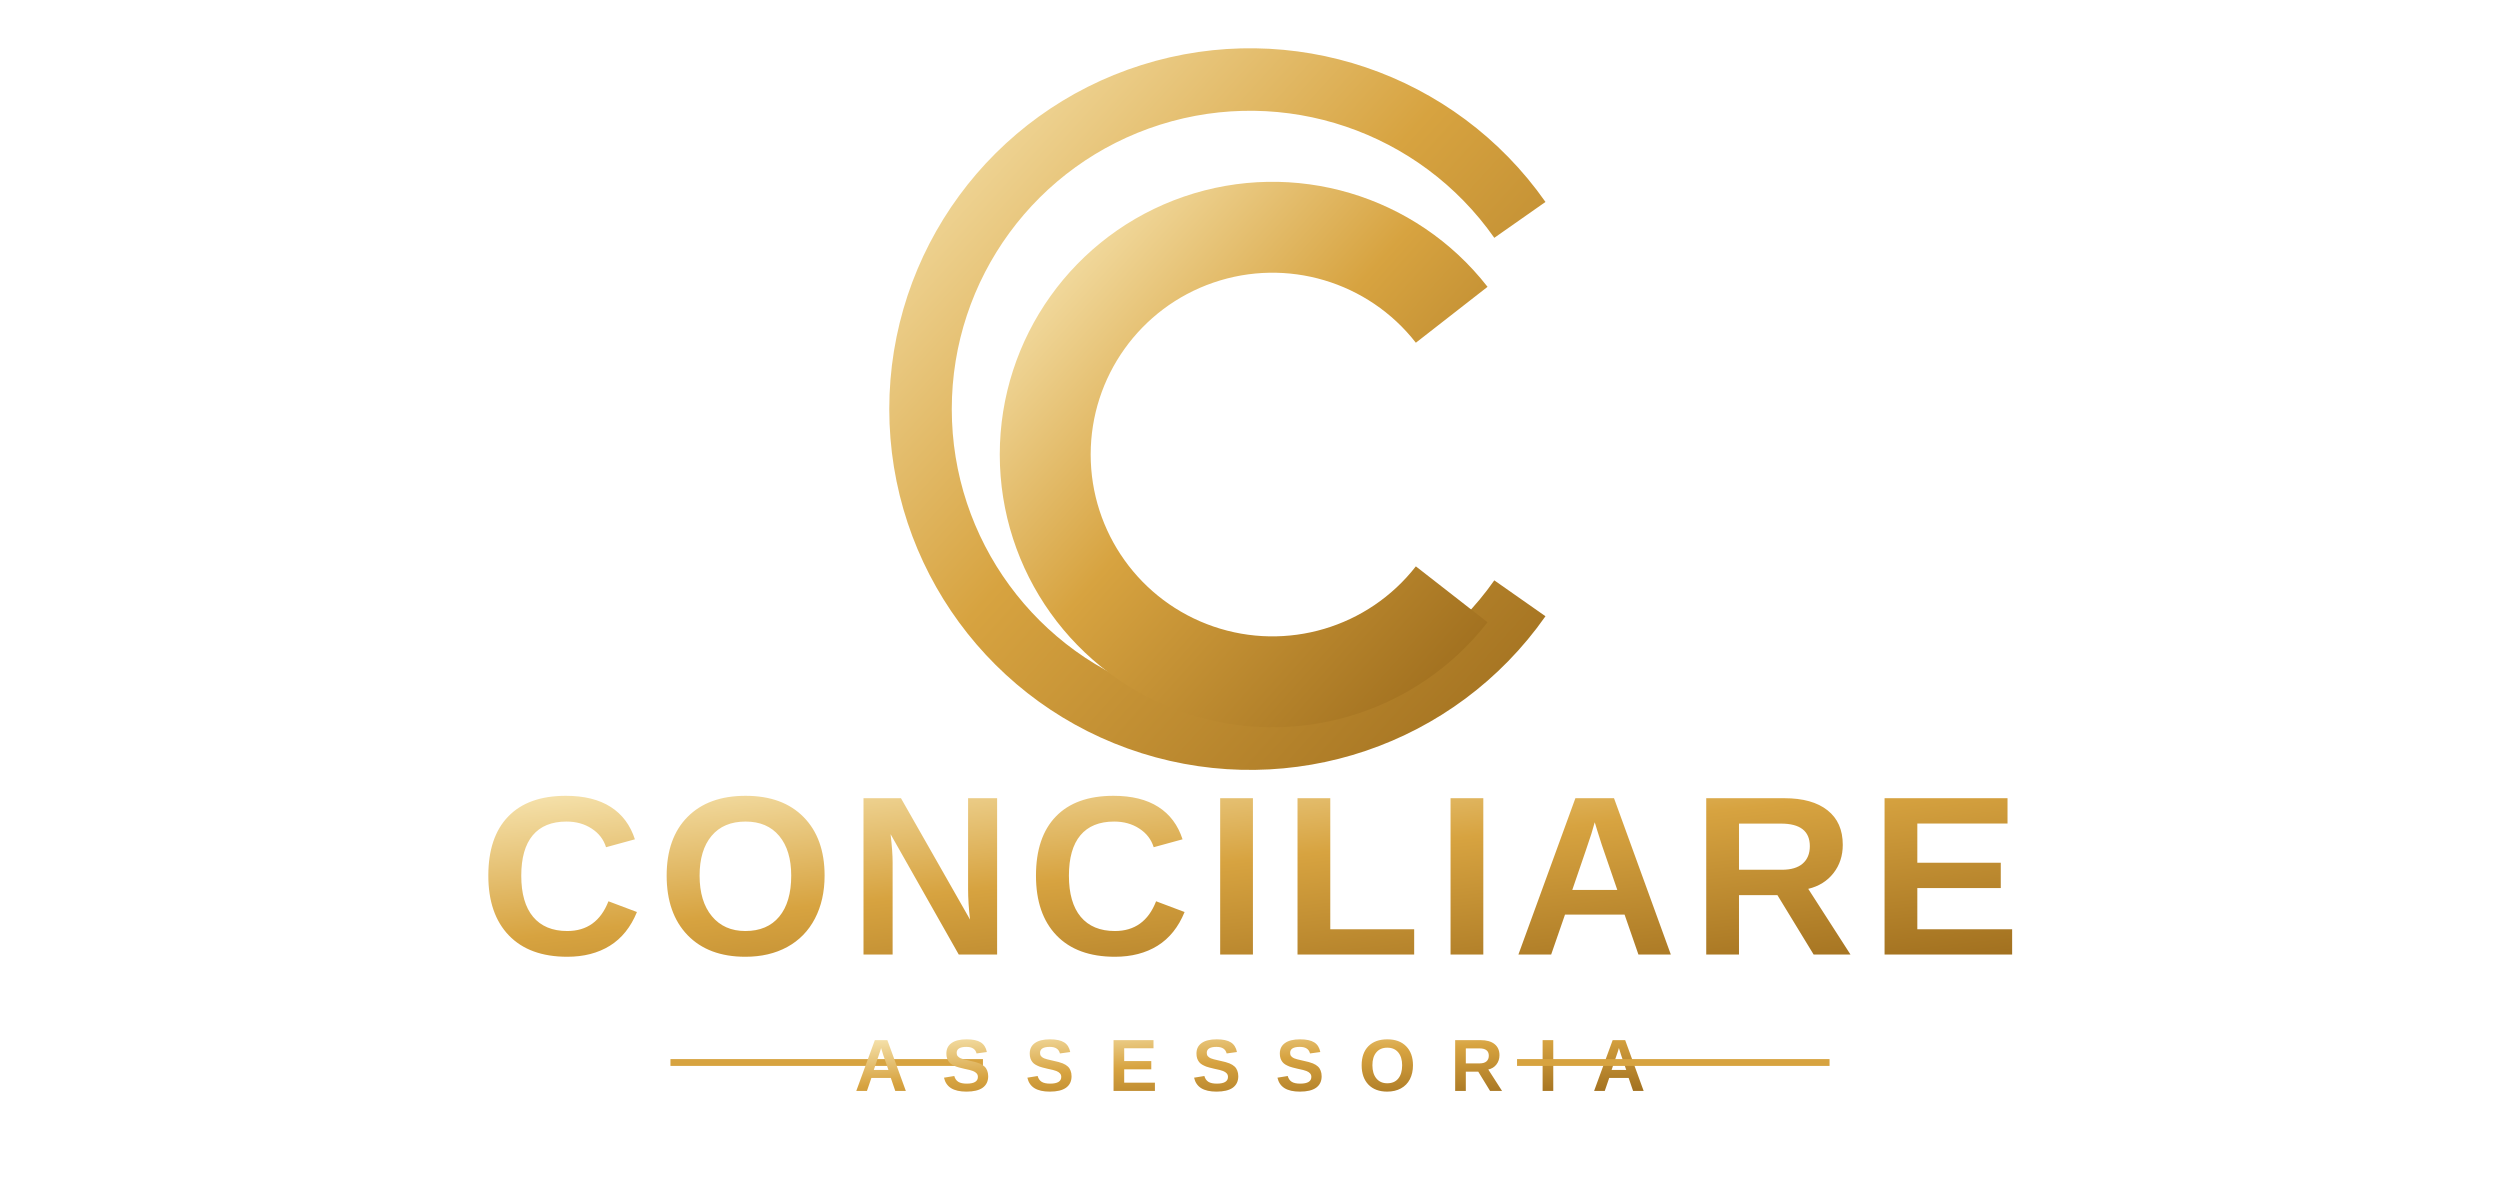
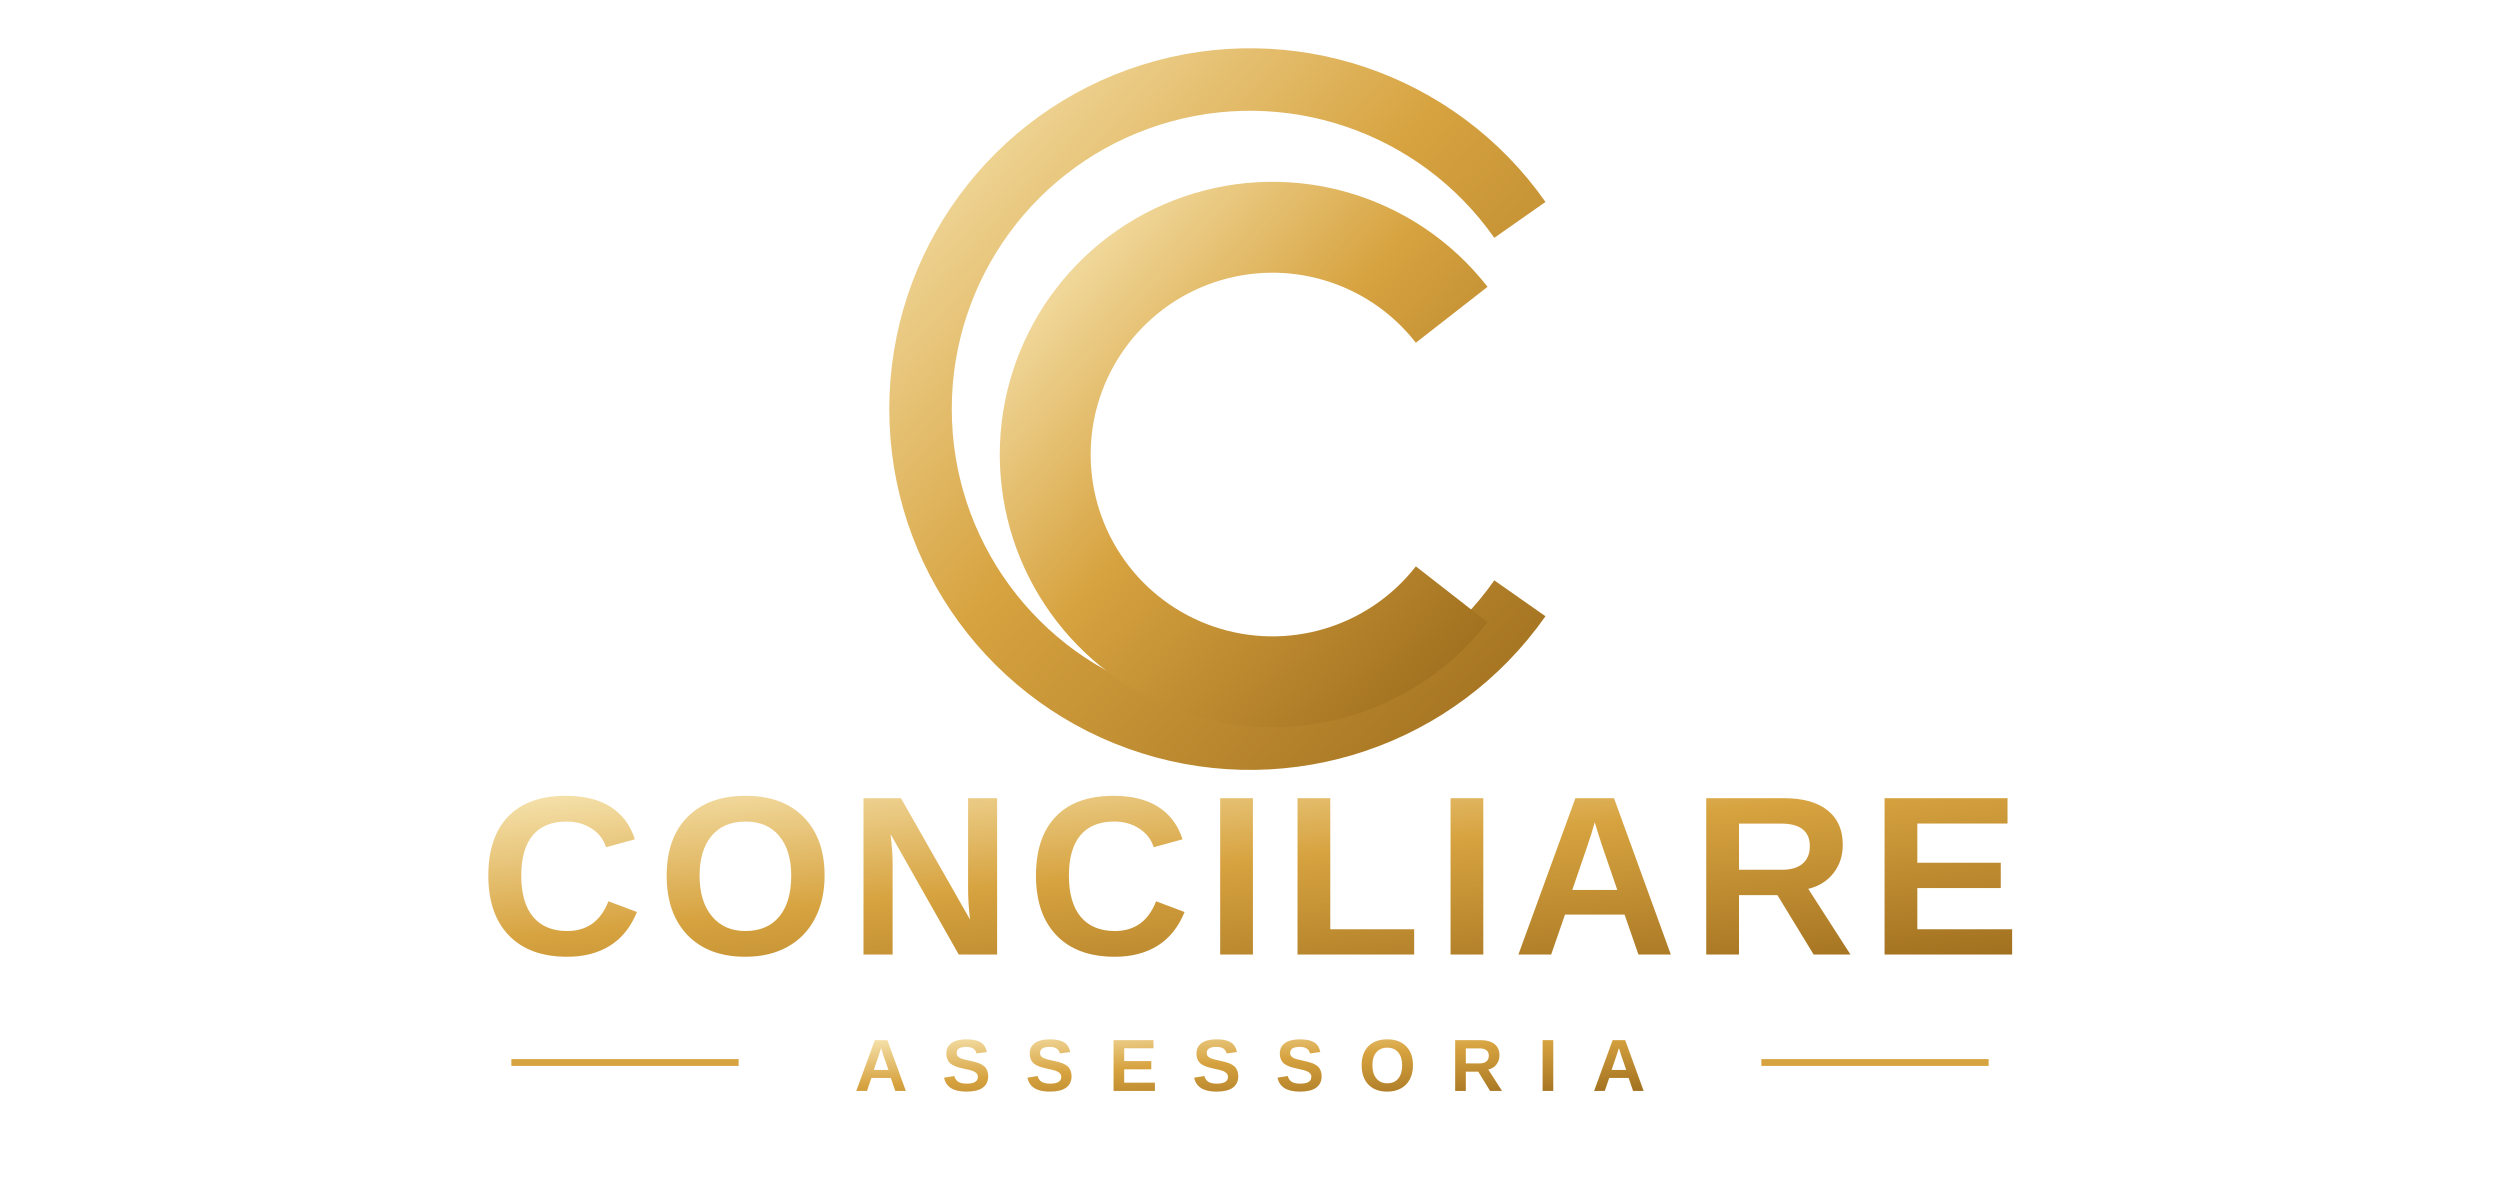
<svg xmlns="http://www.w3.org/2000/svg" viewBox="0 0 440 210" role="img" aria-label="Conciliare Assessoria">
  <defs>
    <linearGradient id="goldGrad" x1="0%" y1="0%" x2="100%" y2="100%">
      <stop offset="0%" stop-color="#f6e3ae" />
      <stop offset="45%" stop-color="#d7a340" />
      <stop offset="100%" stop-color="#a1701f" />
    </linearGradient>
  </defs>
  <path d="M 267.5 105.3 A 58 58 0 1 1 267.5 38.7" fill="none" stroke="url(#goldGrad)" stroke-width="11" stroke-linecap="butt" />
  <path d="M 255.5 104.6 A 40 40 0 1 1 255.5 55.4" fill="none" stroke="url(#goldGrad)" stroke-width="16" stroke-linecap="butt" />
  <text x="220" y="168" text-anchor="middle" font-family="Montserrat, Arial, Helvetica, sans-serif" font-weight="800" font-size="40" letter-spacing="2.5" fill="url(#goldGrad)">CONCILIARE</text>
-   <line x1="118" y1="187" x2="173" y2="187" stroke="#d7a340" stroke-width="1.2" />
-   <text x="220" y="192" text-anchor="middle" font-family="Montserrat, Arial, Helvetica, sans-serif" font-weight="700" font-size="13" letter-spacing="6" fill="url(#goldGrad)">ASSESSORIA</text>
-   <line x1="267" y1="187" x2="322" y2="187" stroke="#d7a340" stroke-width="1.2" />
+   <line x1="90" y1="187" x2="130" y2="187" stroke="#d7a340" stroke-width="1.2" />
+   <text x="220" y="192" text-anchor="middle" textLength="170" lengthAdjust="spacingAndGlyphs" font-family="Montserrat, Arial, Helvetica, sans-serif" font-weight="700" font-size="13" letter-spacing="6" fill="url(#goldGrad)">ASSESSORIA</text>
+   <line x1="310" y1="187" x2="350" y2="187" stroke="#d7a340" stroke-width="1.2" />
</svg>
